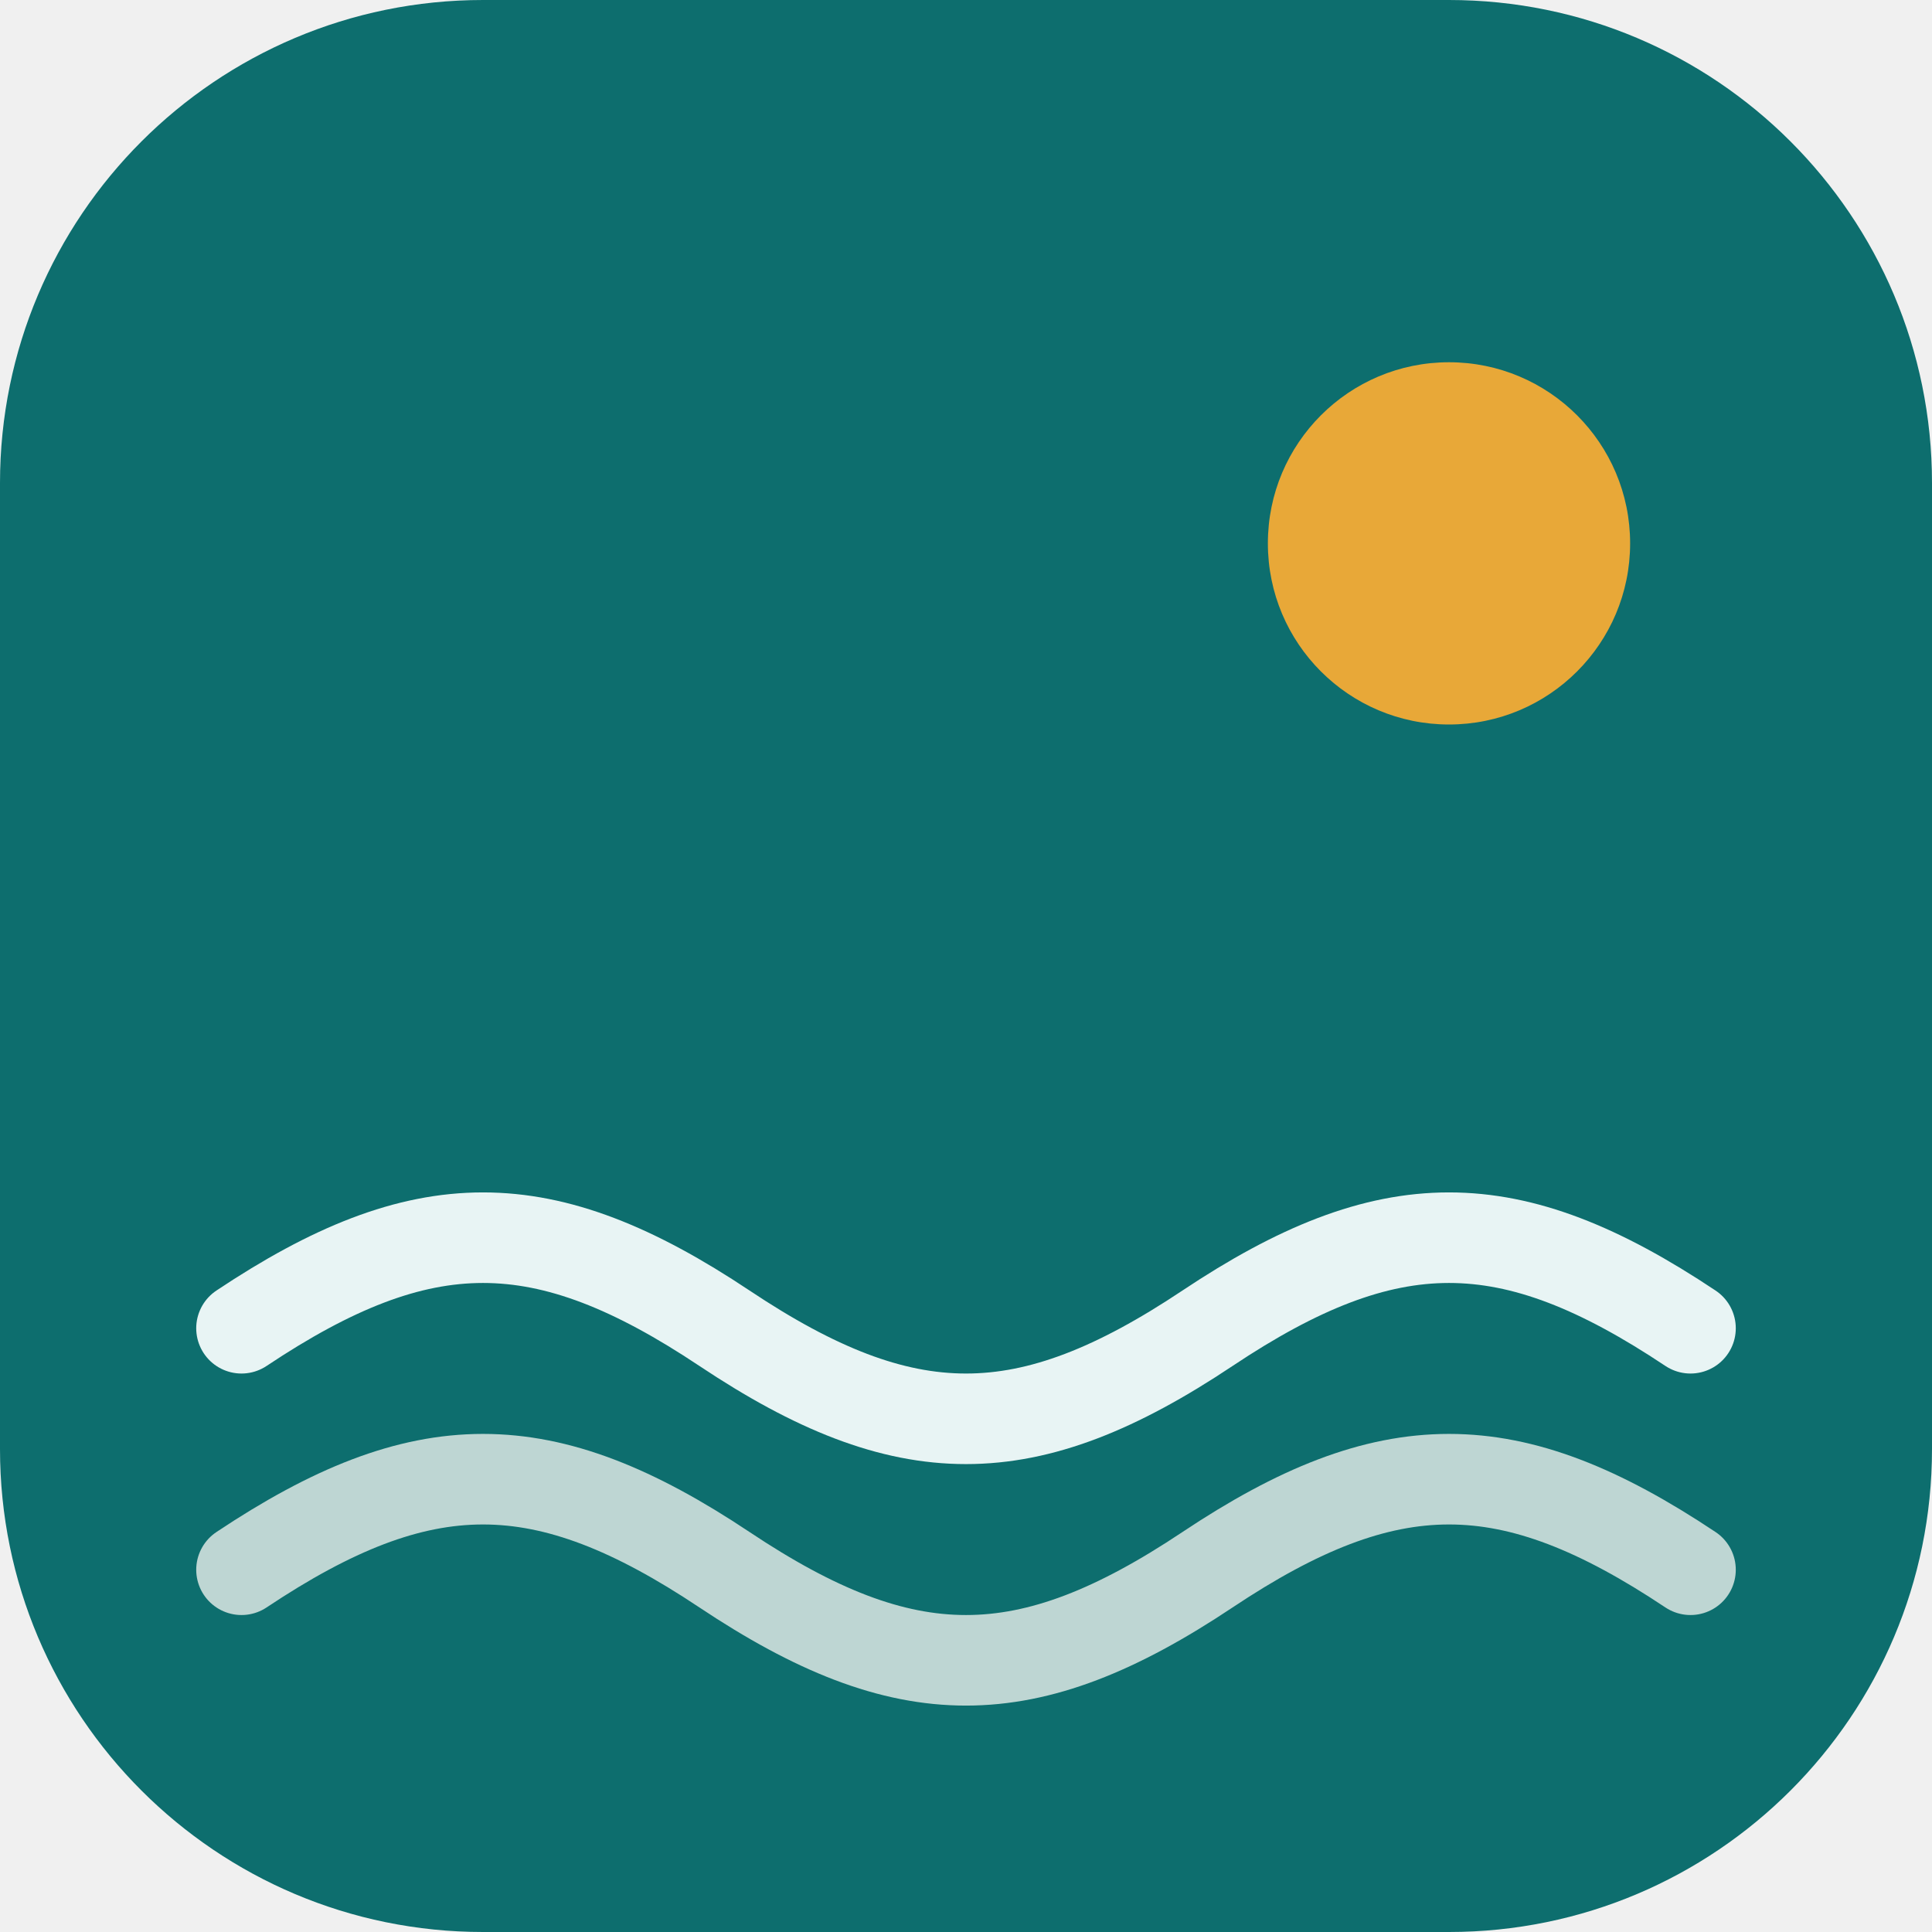
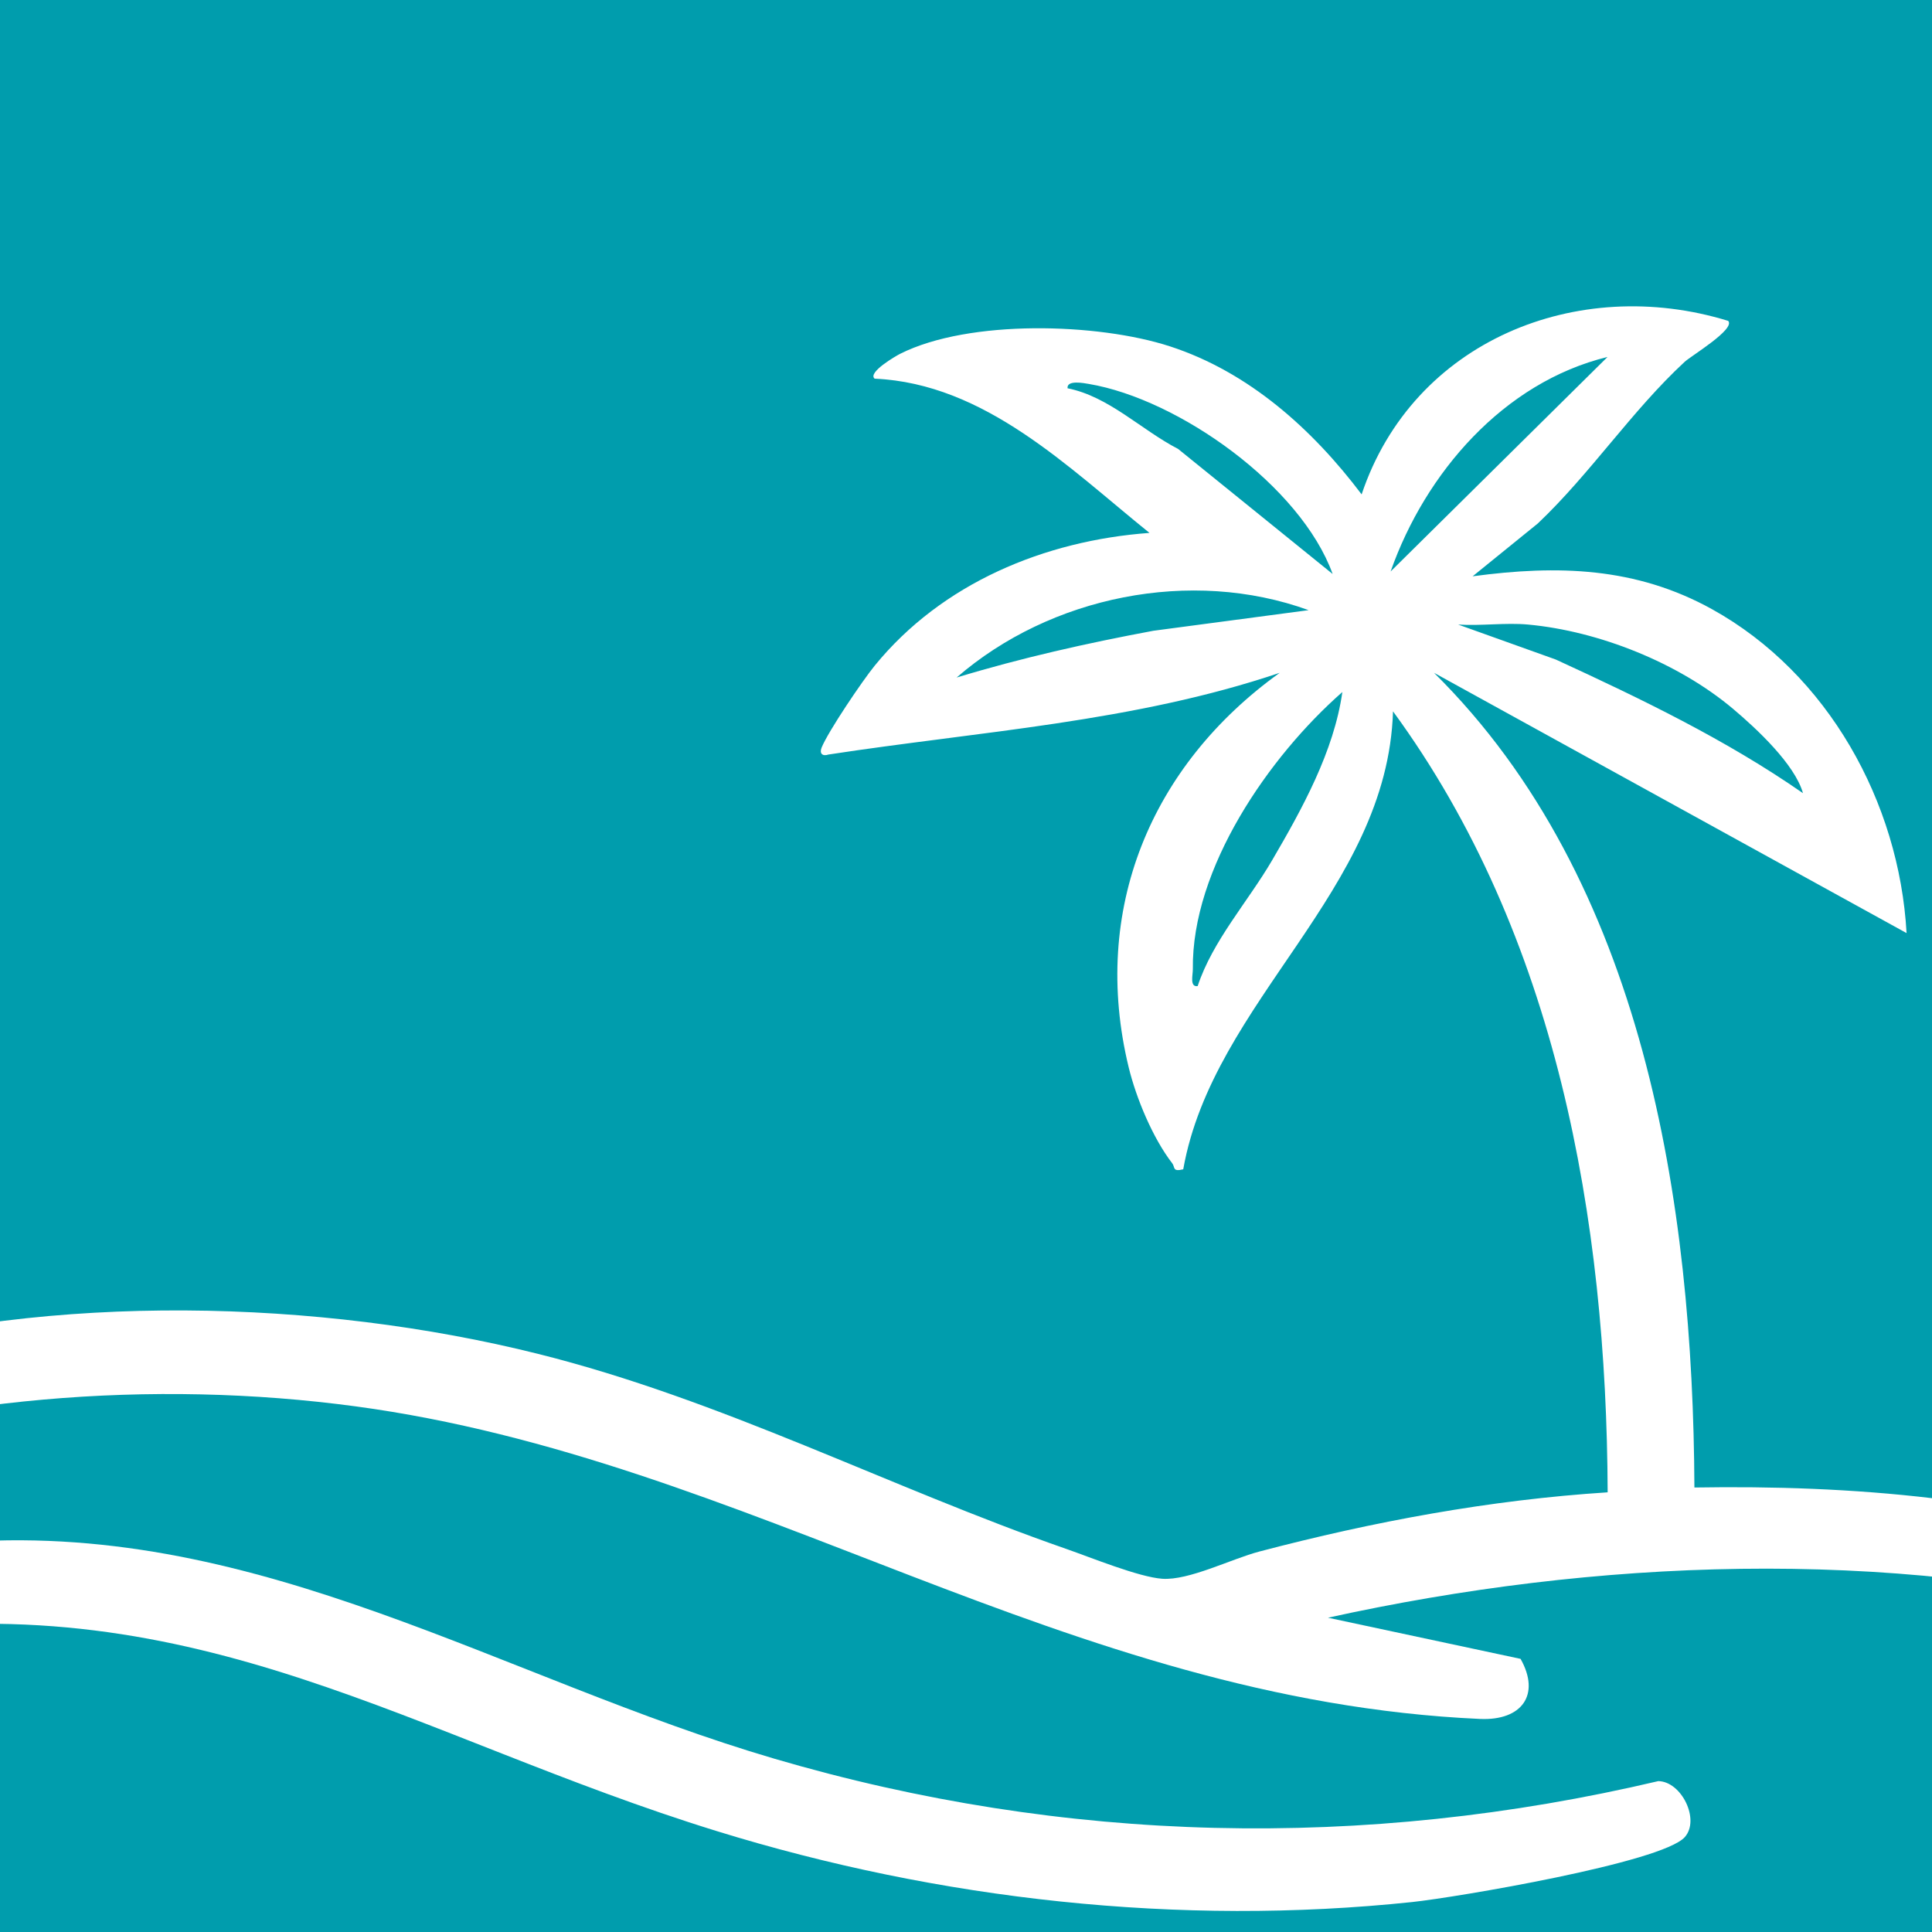
- <svg xmlns="http://www.w3.org/2000/svg" viewBox="0 0 32 32" fill="none">
-   <rect width="32" height="32" rx="8" fill="#0D6E6E" />
-   <path d="M4 22c3-2 5-2 8 0s5 2 8 0 5-2 8 0" stroke="#E8F4F4" stroke-width="1.5" stroke-linecap="round" />
-   <path d="M4 26c3-2 5-2 8 0s5 2 8 0 5-2 8 0" stroke="#FAF8F4" stroke-width="1.5" stroke-linecap="round" opacity="0.75" />
-   <circle cx="24" cy="9" r="3" fill="#E8A838" />
+ <svg xmlns="http://www.w3.org/2000/svg" viewBox="220 25 300 300" width="300" height="300">
+   <rect x="220" y="25" width="300" height="300" fill="#009dad" />
+   <path transform="matrix(1,0,0,-1,405.973,178.1185)" d="M0 0C2.317 7.026 7.798 13.098 11.553 19.521 16.207 27.482 21.172 36.45 22.466 45.658 11.064 35.657-.95 18.284-.749 2.617-.738 1.736-1.275-.188 0 0M51.304 56.138C47.826 56.46 43.971 55.905 40.446 56.138L55.607 50.708C68.824 44.63 82.026 38.269 93.994 29.953 92.728 34.433 86.803 39.959 83.137 43.047 74.679 50.171 62.352 55.115 51.304 56.138M17.227 58.374C-1.039 64.998-22.885 60.539-37.431 47.911-27.405 50.957-17.203 53.248-6.887 55.172ZM-20.204 92.827C-13.78 91.551-8.747 86.355-3.038 83.409L20.96 63.989C16.016 77.657-2.927 91.14-16.906 93.502-17.643 93.626-20.357 94.162-20.204 92.827M29.962 64.38 63.644 97.691C47.501 93.752 35.339 79.669 29.962 64.38M82.378 103.293C83.547 102.009 76.628 97.865 75.632 96.944 67.426 89.358 60.969 79.558 52.821 71.838L42.696 63.631C55.897 65.409 68.046 65.077 79.887 58.512 97.859 48.548 108.937 28.56 110.079 8.229L36.702 48.645C69.323 16.409 76.925-33.664 77.134-77.862 101.363-77.456 127.202-79.476 150.16-87.577 153.882-88.891 163.906-92.087 164.085-96.203 164.485-105.369 153.253-98.737 148.437-97.534 106.934-87.162 61.768-88.936 20.233-98.079L50.141-104.469C53.282-110.044 50.335-114.09 43.838-113.797-20.541-110.898-69.521-73.504-130.784-65.256-162.129-61.036-196.712-63.733-226.583-74.113-230.077-74.491-233.992-71.433-233.648-67.78-233.233-63.369-216.109-58.474-211.906-57.273-178.038-47.599-136.481-48.591-102.418-57.111-73.79-64.271-47.895-77.825-20.394-87.4-16.592-88.724-9.124-91.777-5.501-92.031-1.355-92.323 5.212-88.951 9.583-87.802 27.293-83.145 45.349-79.785 63.663-78.609 63.5-36.2 55.772 7.927 30.333 42.66 29.472 14.708 2.413-2.262-2.241-28.451-3.963-28.871-3.47-28.133-3.954-27.508-6.964-23.621-9.553-17.391-10.716-12.599-16.637 11.814-7.293 34.241 12.739 48.645-9.847 41.007-33.85 39.555-57.319 35.956-58.282 35.633-58.76 36.127-58.391 37.037-57.365 39.566-52.052 47.421-50.145 49.759-39.704 62.562-23.784 69.177-7.481 70.37-20.05 80.495-33.023 93.558-50.158 94.319-51.317 95.276-46.824 97.868-46.177 98.192-35.461 103.558-15.515 102.979-4.322 99.343 7.957 95.354 17.845 86.444 25.46 76.351 33.437 100.17 58.965 110.505 82.378 103.293" fill="#ffffff" />
+   <path transform="matrix(1,0,0,-1,214.8787,264.4308)" d="M0 0C45.759 3.017 83.25-21.294 125.382-33.665 170.414-46.888 216.887-47.912 262.624-37.14 266.234-37.202 269.131-43.121 266.74-45.827 263.223-49.806 231.098-55.21 224.419-55.916 188.342-59.728 150.917-55.569 116.397-44.894 69.274-30.322 36.015-6.669-16.57-14.127-20.421-14.673-35.312-18.744-37.302-18.194-40.283-17.37-41.993-13.01-40.658-10.257-38.243-5.275-6.265-.413 0 0" fill="#ffffff" />
</svg>
